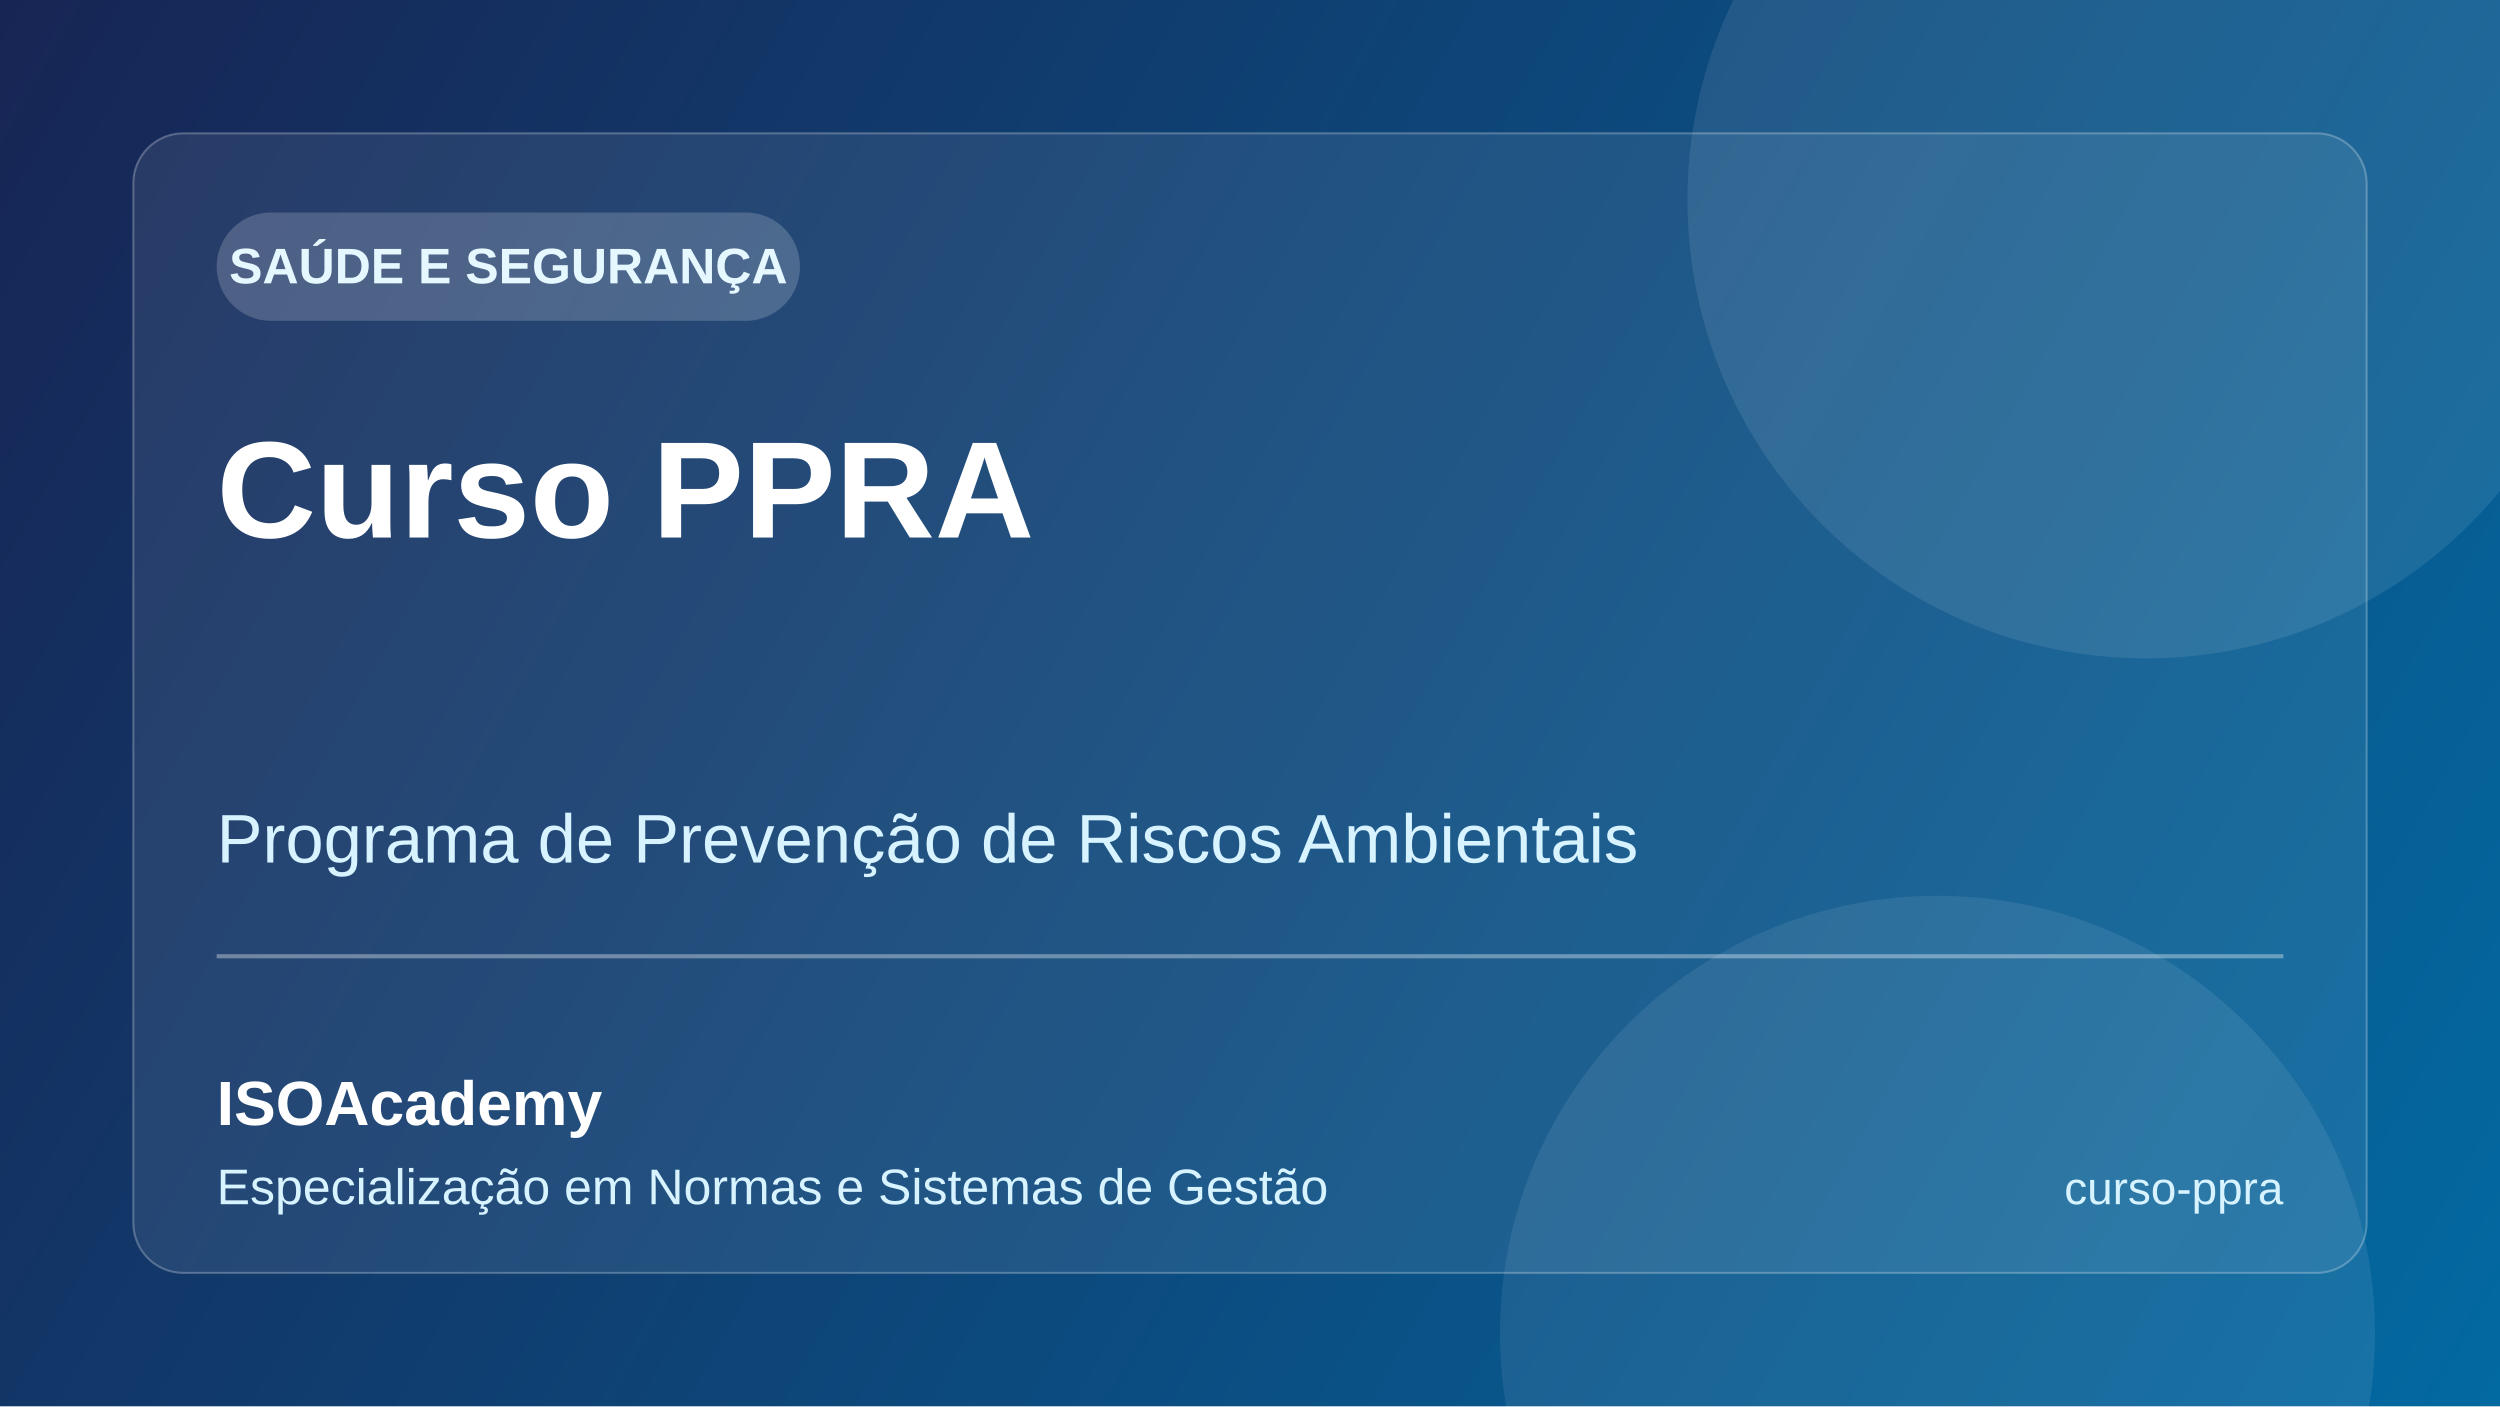
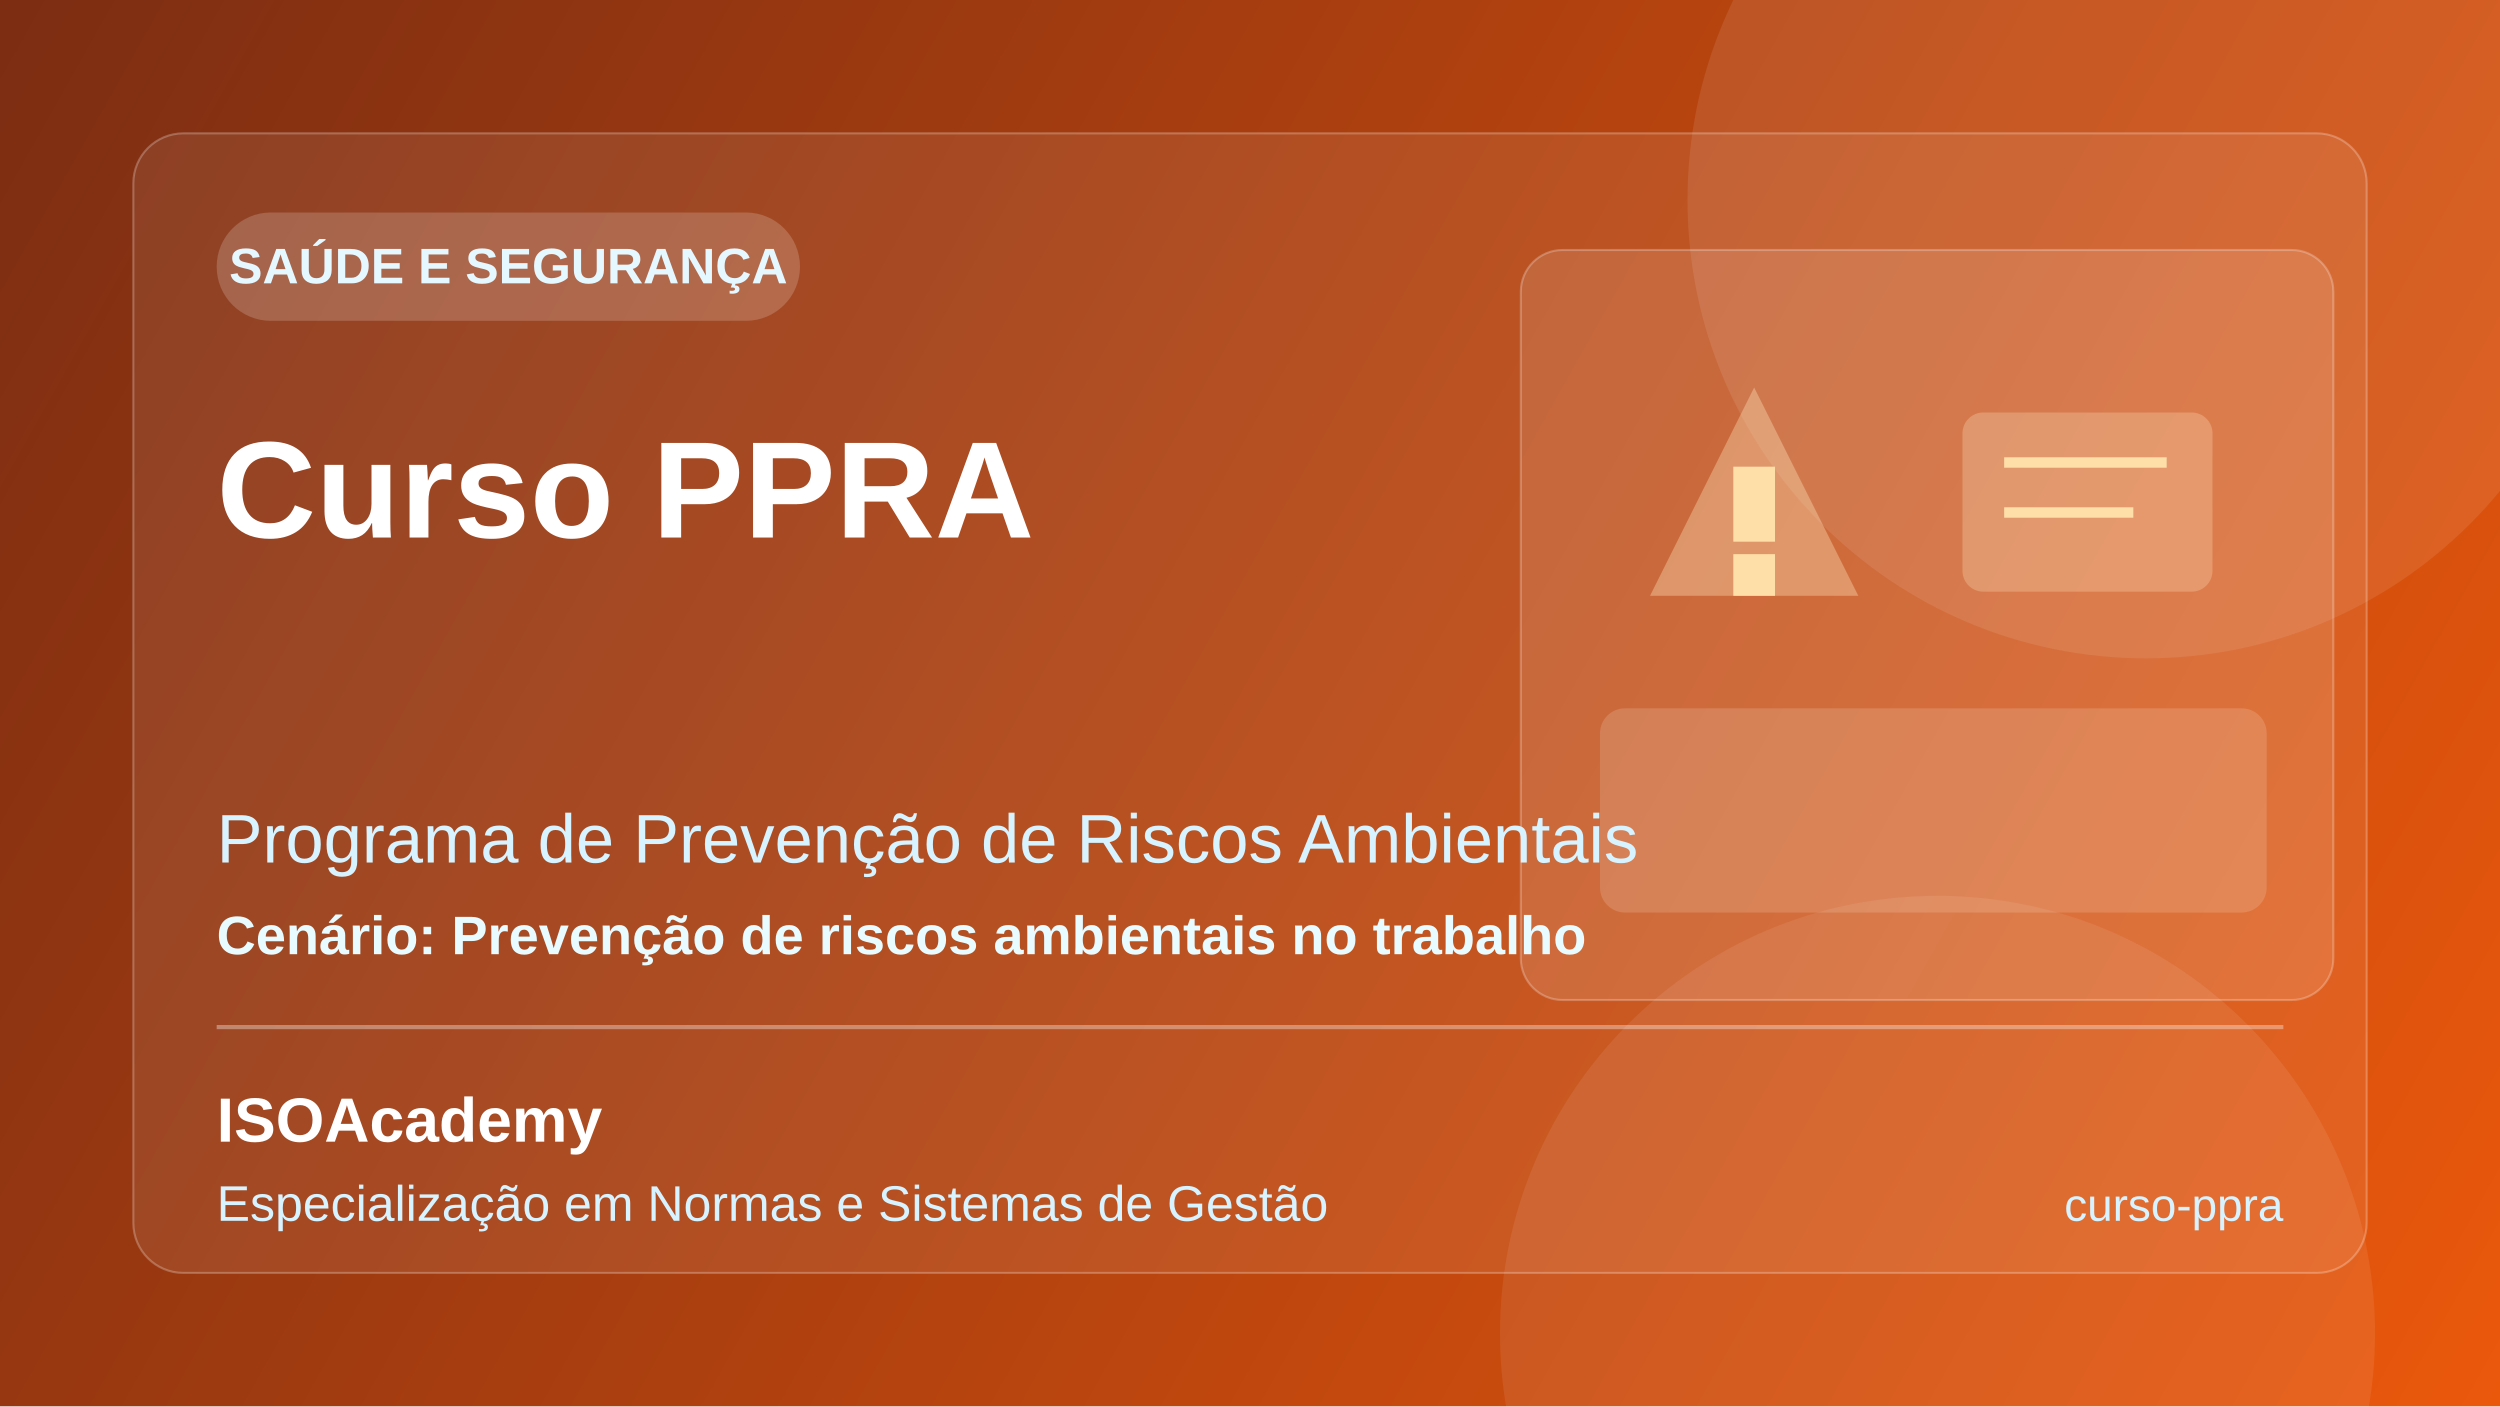
<svg xmlns="http://www.w3.org/2000/svg" width="1200" height="675" viewBox="0 0 1200 675" fill="none">
  <defs>
    <linearGradient id="bg" x1="0" y1="0" x2="1200" y2="675" gradientUnits="userSpaceOnUse">
-       <stop stop-color="#172554" />
-       <stop offset="1" stop-color="#0369A1" />
+       <stop stop-color="#7C2D12" />
+       <stop offset="1" stop-color="#EA580C" />
    </linearGradient>
  </defs>
  <rect width="1200" height="675" fill="url(#bg)" />
  <circle cx="1030" cy="96" r="220" fill="#ffffff" fill-opacity="0.09" />
  <circle cx="930" cy="640" r="210" fill="#ffffff" fill-opacity="0.08" />
  <rect x="64" y="64" width="1072" height="547" rx="24" fill="#ffffff" fill-opacity="0.08" stroke="#ffffff" stroke-opacity="0.25" />
+   <rect x="730" y="120" width="390" height="360" rx="20" fill="#ffffff" fill-opacity="0.12" stroke="#ffffff" stroke-opacity="0.25" />
+   <rect x="768" y="340" width="320" height="98" rx="12" fill="#FFF6E8" fill-opacity="0.16" />
+   <path d="M842 186L792 286H892L842 186Z" fill="#FFE7BD" fill-opacity="0.36" />
+   <rect x="832" y="224" width="20" height="36" fill="#FFDFA8" />
+   <rect x="832" y="266" width="20" height="20" fill="#FFDFA8" />
+   <rect x="942" y="198" width="120" height="86" rx="10" fill="#FFE7BD" fill-opacity="0.28" />
+   <line x1="962" y1="222" x2="1040" y2="222" stroke="#FFDFA8" stroke-width="5" />
+   <line x1="962" y1="246" x2="1024" y2="246" stroke="#FFDFA8" stroke-width="5" />
  <rect x="104" y="102" width="280" height="52" rx="26" fill="#ffffff" fill-opacity="0.18" />
  <text x="244" y="136" fill="#E6F8FF" font-family="Arial, Helvetica, sans-serif" font-size="24" font-weight="700" text-anchor="middle">SAÚDE E SEGURANÇA</text>
  <text x="104" y="258" fill="#ffffff" font-family="Arial, Helvetica, sans-serif" font-size="66" font-weight="800">Curso PPRA</text>
  <text x="104" y="414" fill="#D7F3FF" font-family="Arial, Helvetica, sans-serif" font-size="33" font-weight="500">Programa de Prevenção de Riscos Ambientais</text>
-   <rect x="104" y="458" width="992" height="2" fill="#ffffff" fill-opacity="0.35" />
-   <text x="104" y="540" fill="#ffffff" font-family="Arial, Helvetica, sans-serif" font-size="30" font-weight="700">ISOAcademy</text>
-   <text x="104" y="578" fill="#D7F3FF" font-family="Arial, Helvetica, sans-serif" font-size="24">Especialização em Normas e Sistemas de Gestão</text>
-   <text x="1096" y="578" fill="#D7F3FF" font-family="Arial, Helvetica, sans-serif" font-size="22" text-anchor="end">curso-ppra</text>
+   <text x="104" y="458" fill="#E8FBFF" font-family="Arial, Helvetica, sans-serif" font-size="26" font-weight="600">Cenário: Prevenção de riscos ambientais no trabalho</text>
+   <rect x="104" y="492" width="992" height="2" fill="#ffffff" fill-opacity="0.35" />
+   <text x="104" y="548" fill="#ffffff" font-family="Arial, Helvetica, sans-serif" font-size="30" font-weight="700">ISOAcademy</text>
+   <text x="104" y="586" fill="#D7F3FF" font-family="Arial, Helvetica, sans-serif" font-size="24">Especialização em Normas e Sistemas de Gestão</text>
+   <text x="1096" y="586" fill="#D7F3FF" font-family="Arial, Helvetica, sans-serif" font-size="22" text-anchor="end">curso-ppra</text>
</svg>
